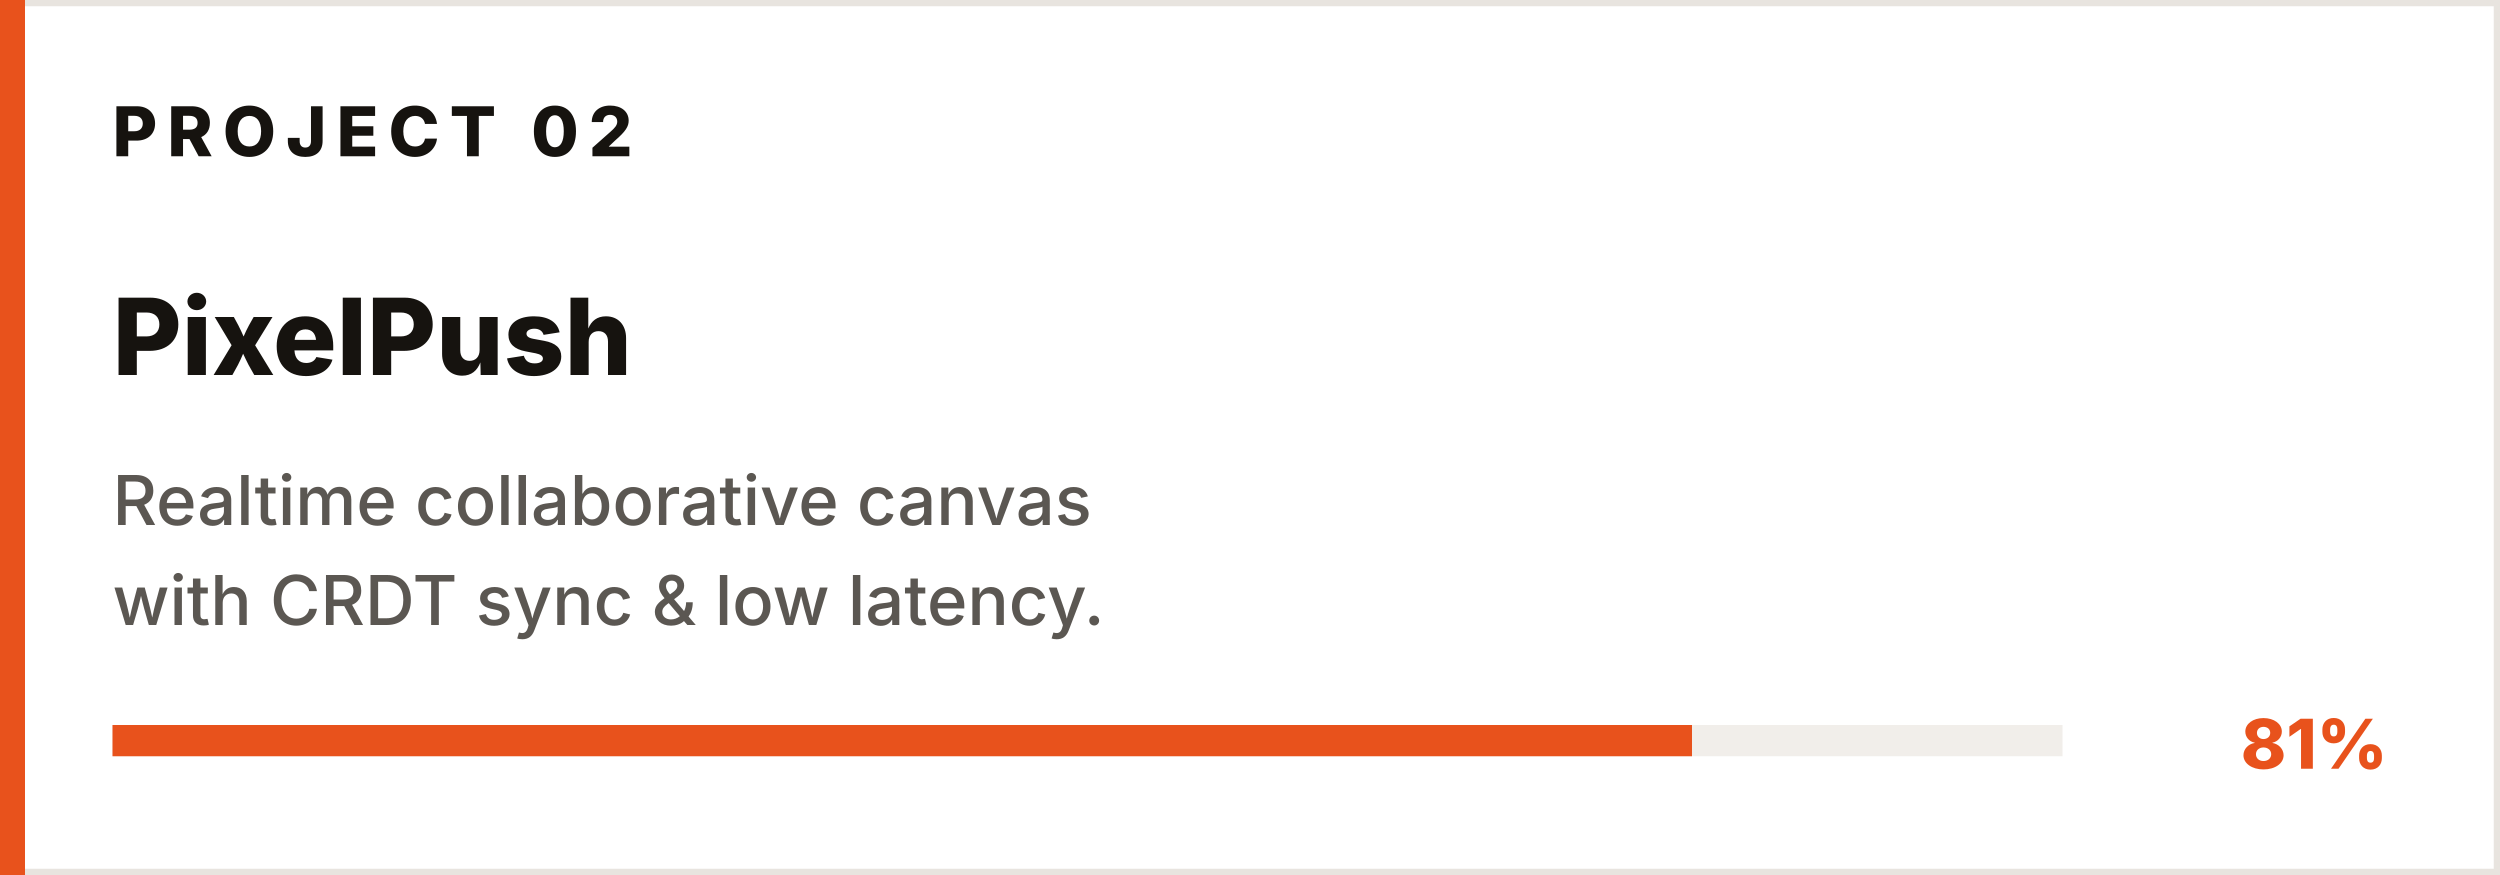
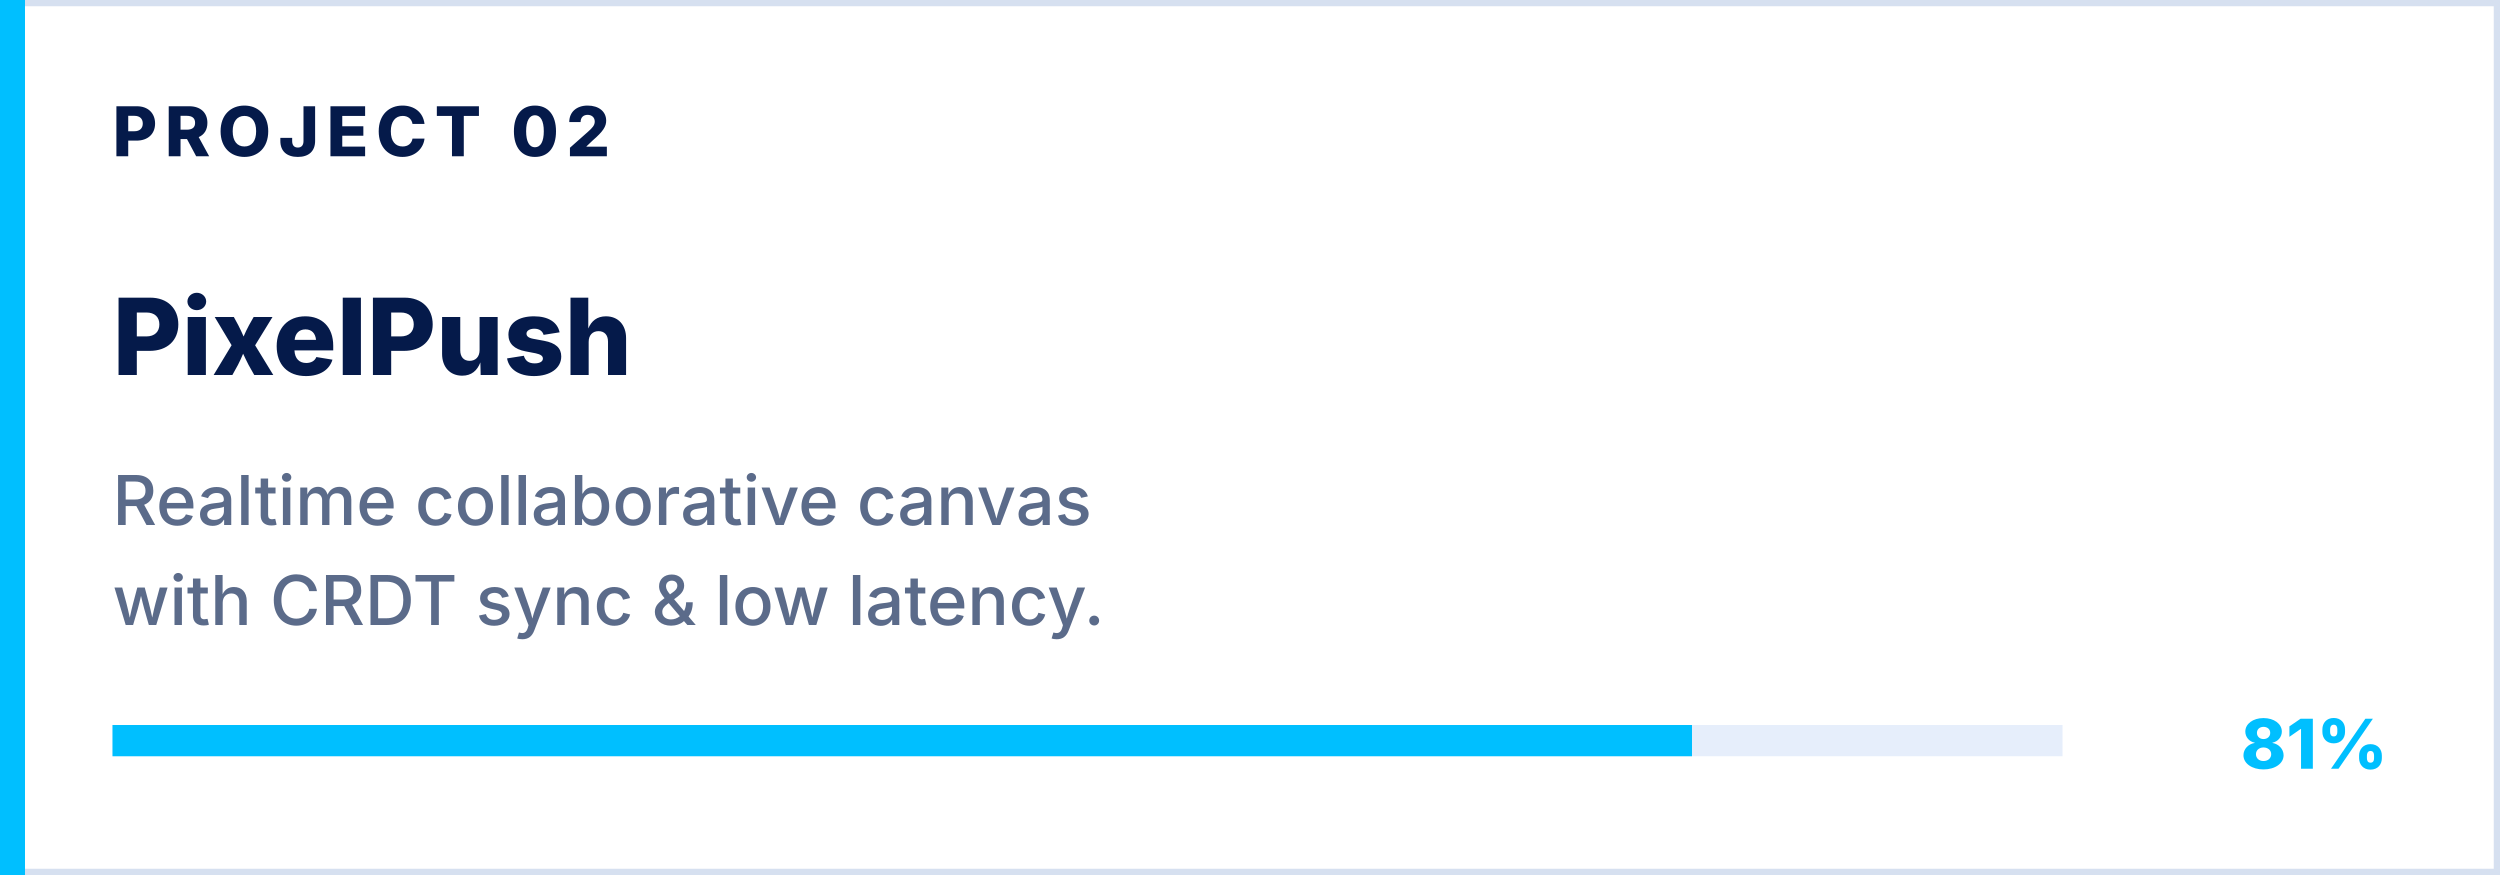
<svg xmlns="http://www.w3.org/2000/svg" width="400" height="140" viewBox="0 0 400 140" role="img">
-   <rect x="0.5" y="0.5" width="399" height="139" fill="#ffffff" stroke="#e8e4df" />
-   <rect x="0" y="0" width="4" height="140" fill="#e8521c" />
-   <text x="18" y="25" font-family="'Inter','Helvetica Neue','Segoe UI',system-ui,Arial,sans-serif" font-size="11" font-weight="800" letter-spacing="1.6" fill="#16130f">PROJECT 02</text>
-   <text x="18" y="60" font-family="'Inter','Helvetica Neue','Segoe UI',system-ui,Arial,sans-serif" font-size="17" font-weight="800" fill="#16130f">PixelPush</text>
-   <text x="18" y="84" font-family="'Inter','Helvetica Neue','Segoe UI',system-ui,Arial,sans-serif" font-size="11" font-weight="500" fill="#5b5752">Realtime collaborative canvas</text>
-   <text x="18" y="100" font-family="'Inter','Helvetica Neue','Segoe UI',system-ui,Arial,sans-serif" font-size="11" font-weight="500" fill="#5b5752">with CRDT sync &amp; low latency.</text>
-   <rect x="18" y="116" width="312" height="5" fill="#f1eeea" />
-   <rect x="18" y="116" width="252.72" height="5" fill="#e8521c" />
-   <text x="382" y="123" font-family="'Inter','Helvetica Neue','Segoe UI',system-ui,Arial,sans-serif" font-size="11" font-weight="800" fill="#e8521c" text-anchor="end">81%</text>
+   <rect x="0.5" y="0.5" width="399" height="139" fill="#ffffff" stroke="#d6e0f0" />
+   <rect x="0" y="0" width="4" height="140" fill="#00BFFF" />
+   <text x="18" y="25" font-family="'Inter','Helvetica Neue','Segoe UI',system-ui,Arial,sans-serif" font-size="11" font-weight="800" letter-spacing="1.2" fill="#051A4A">PROJECT 02</text>
+   <text x="18" y="60" font-family="'Inter','Helvetica Neue','Segoe UI',system-ui,Arial,sans-serif" font-size="17" font-weight="800" fill="#051A4A">PixelPush</text>
+   <text x="18" y="84" font-family="'Inter','Helvetica Neue','Segoe UI',system-ui,Arial,sans-serif" font-size="11" font-weight="500" fill="#5b6b8a">Realtime collaborative canvas</text>
+   <text x="18" y="100" font-family="'Inter','Helvetica Neue','Segoe UI',system-ui,Arial,sans-serif" font-size="11" font-weight="500" fill="#5b6b8a">with CRDT sync &amp; low latency.</text>
+   <rect x="18" y="116" width="312" height="5" fill="#e6eefb" />
+   <rect x="18" y="116" width="252.72" height="5" fill="#00BFFF" />
+   <text x="382" y="123" font-family="'Inter','Helvetica Neue','Segoe UI',system-ui,Arial,sans-serif" font-size="11" font-weight="800" fill="#00BFFF" text-anchor="end">81%</text>
</svg>
